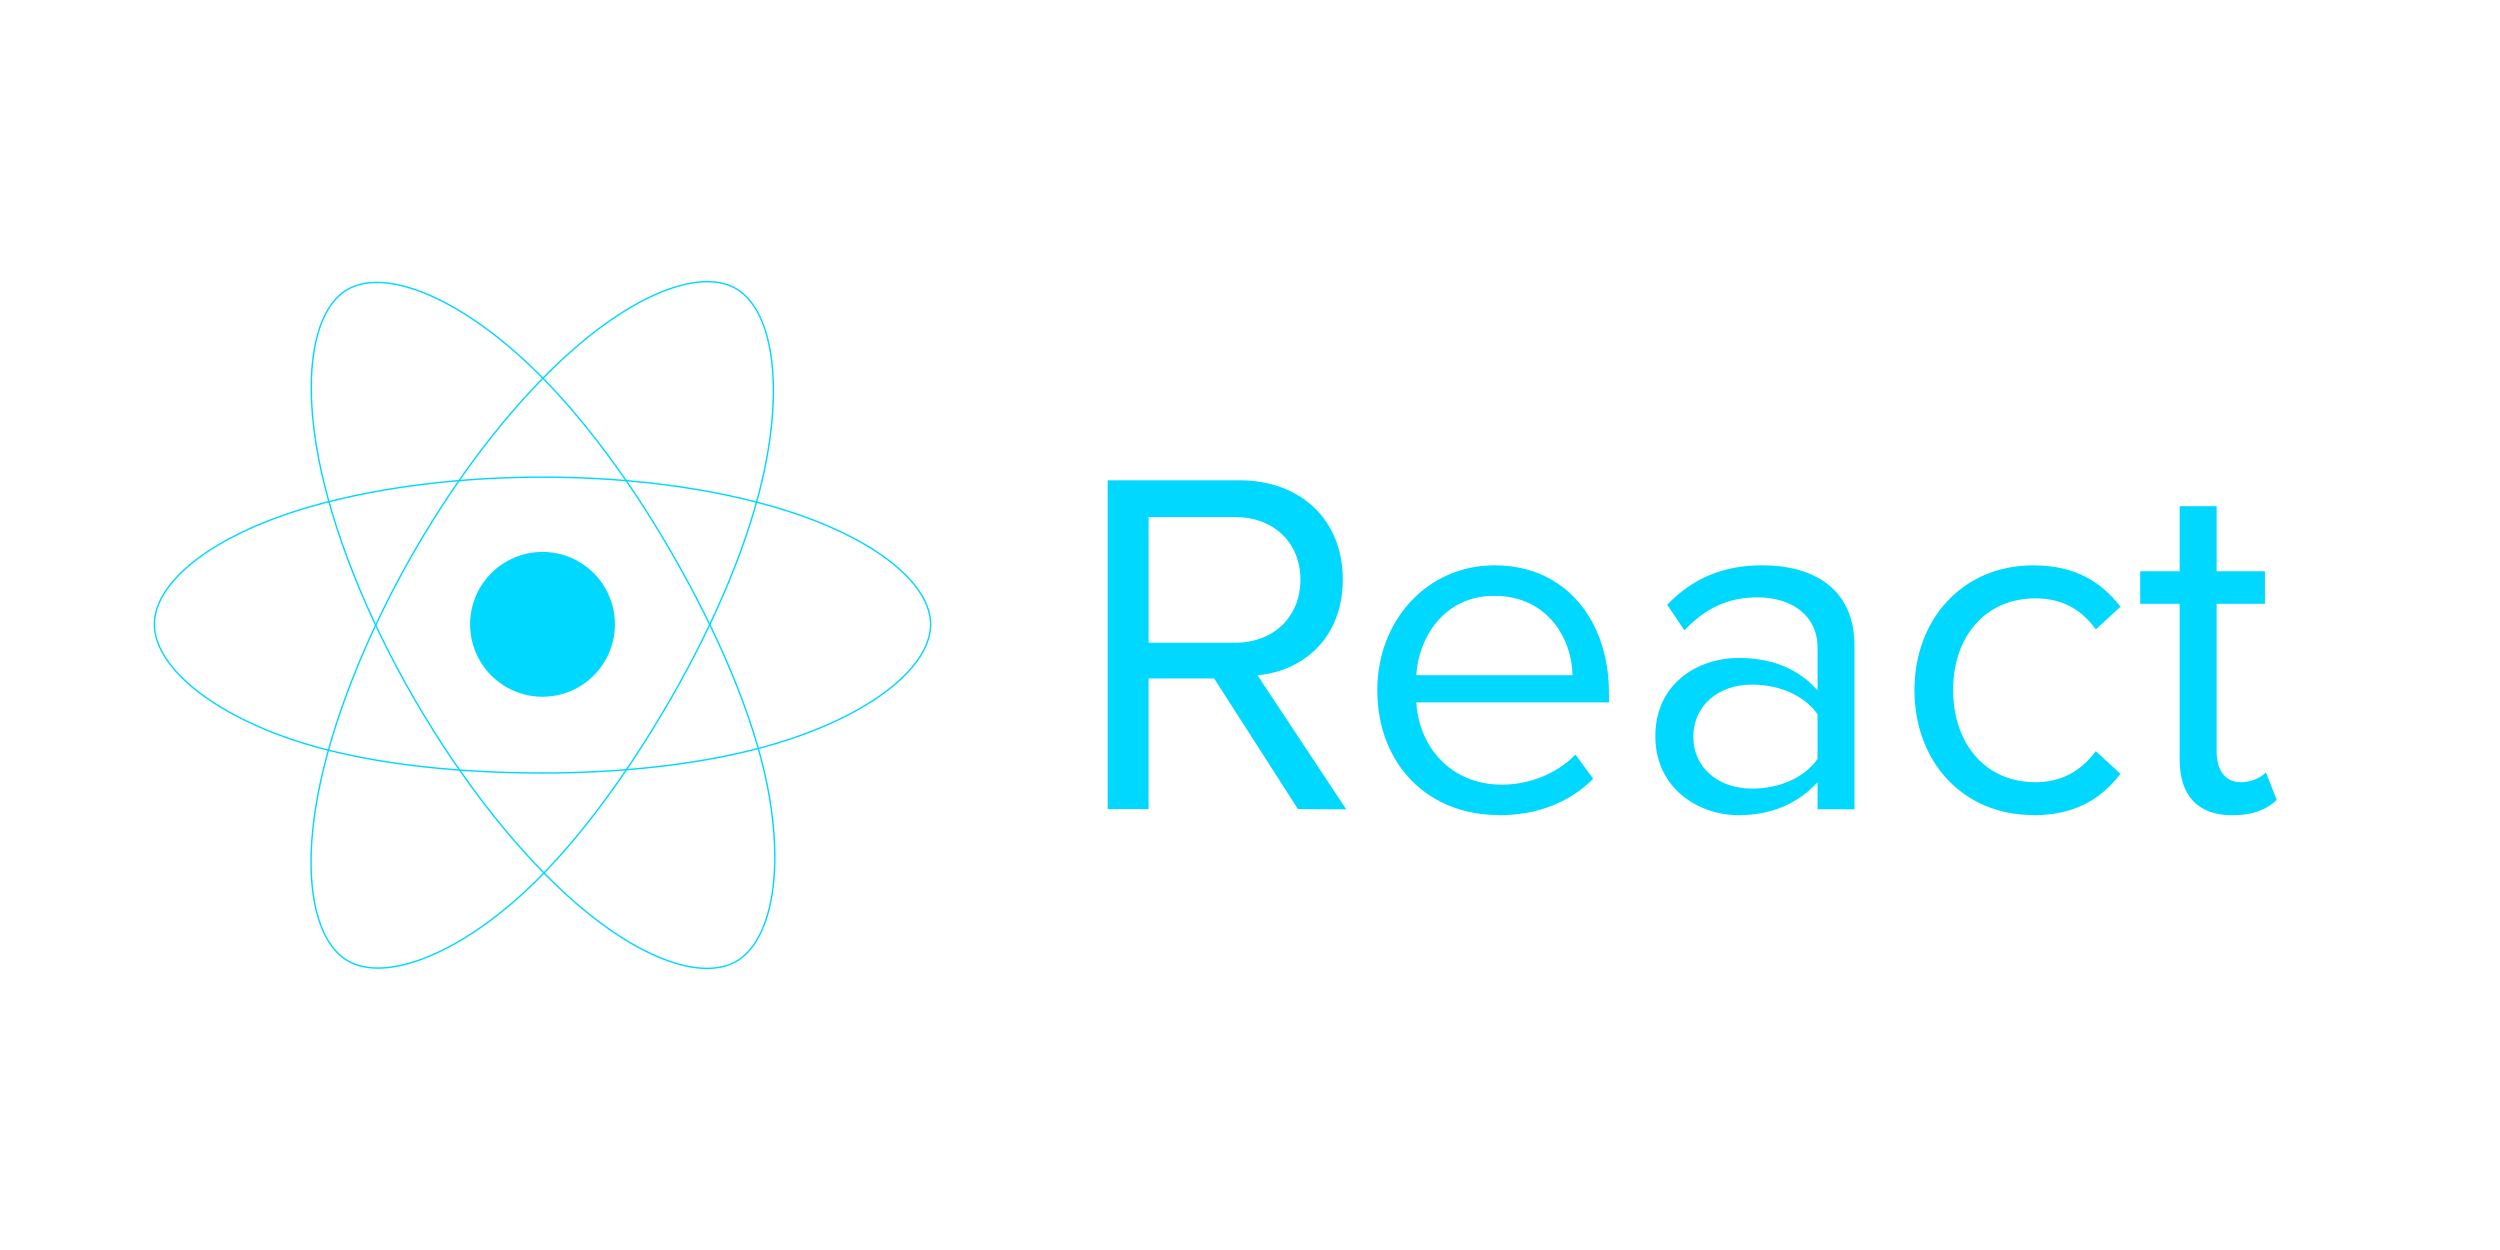
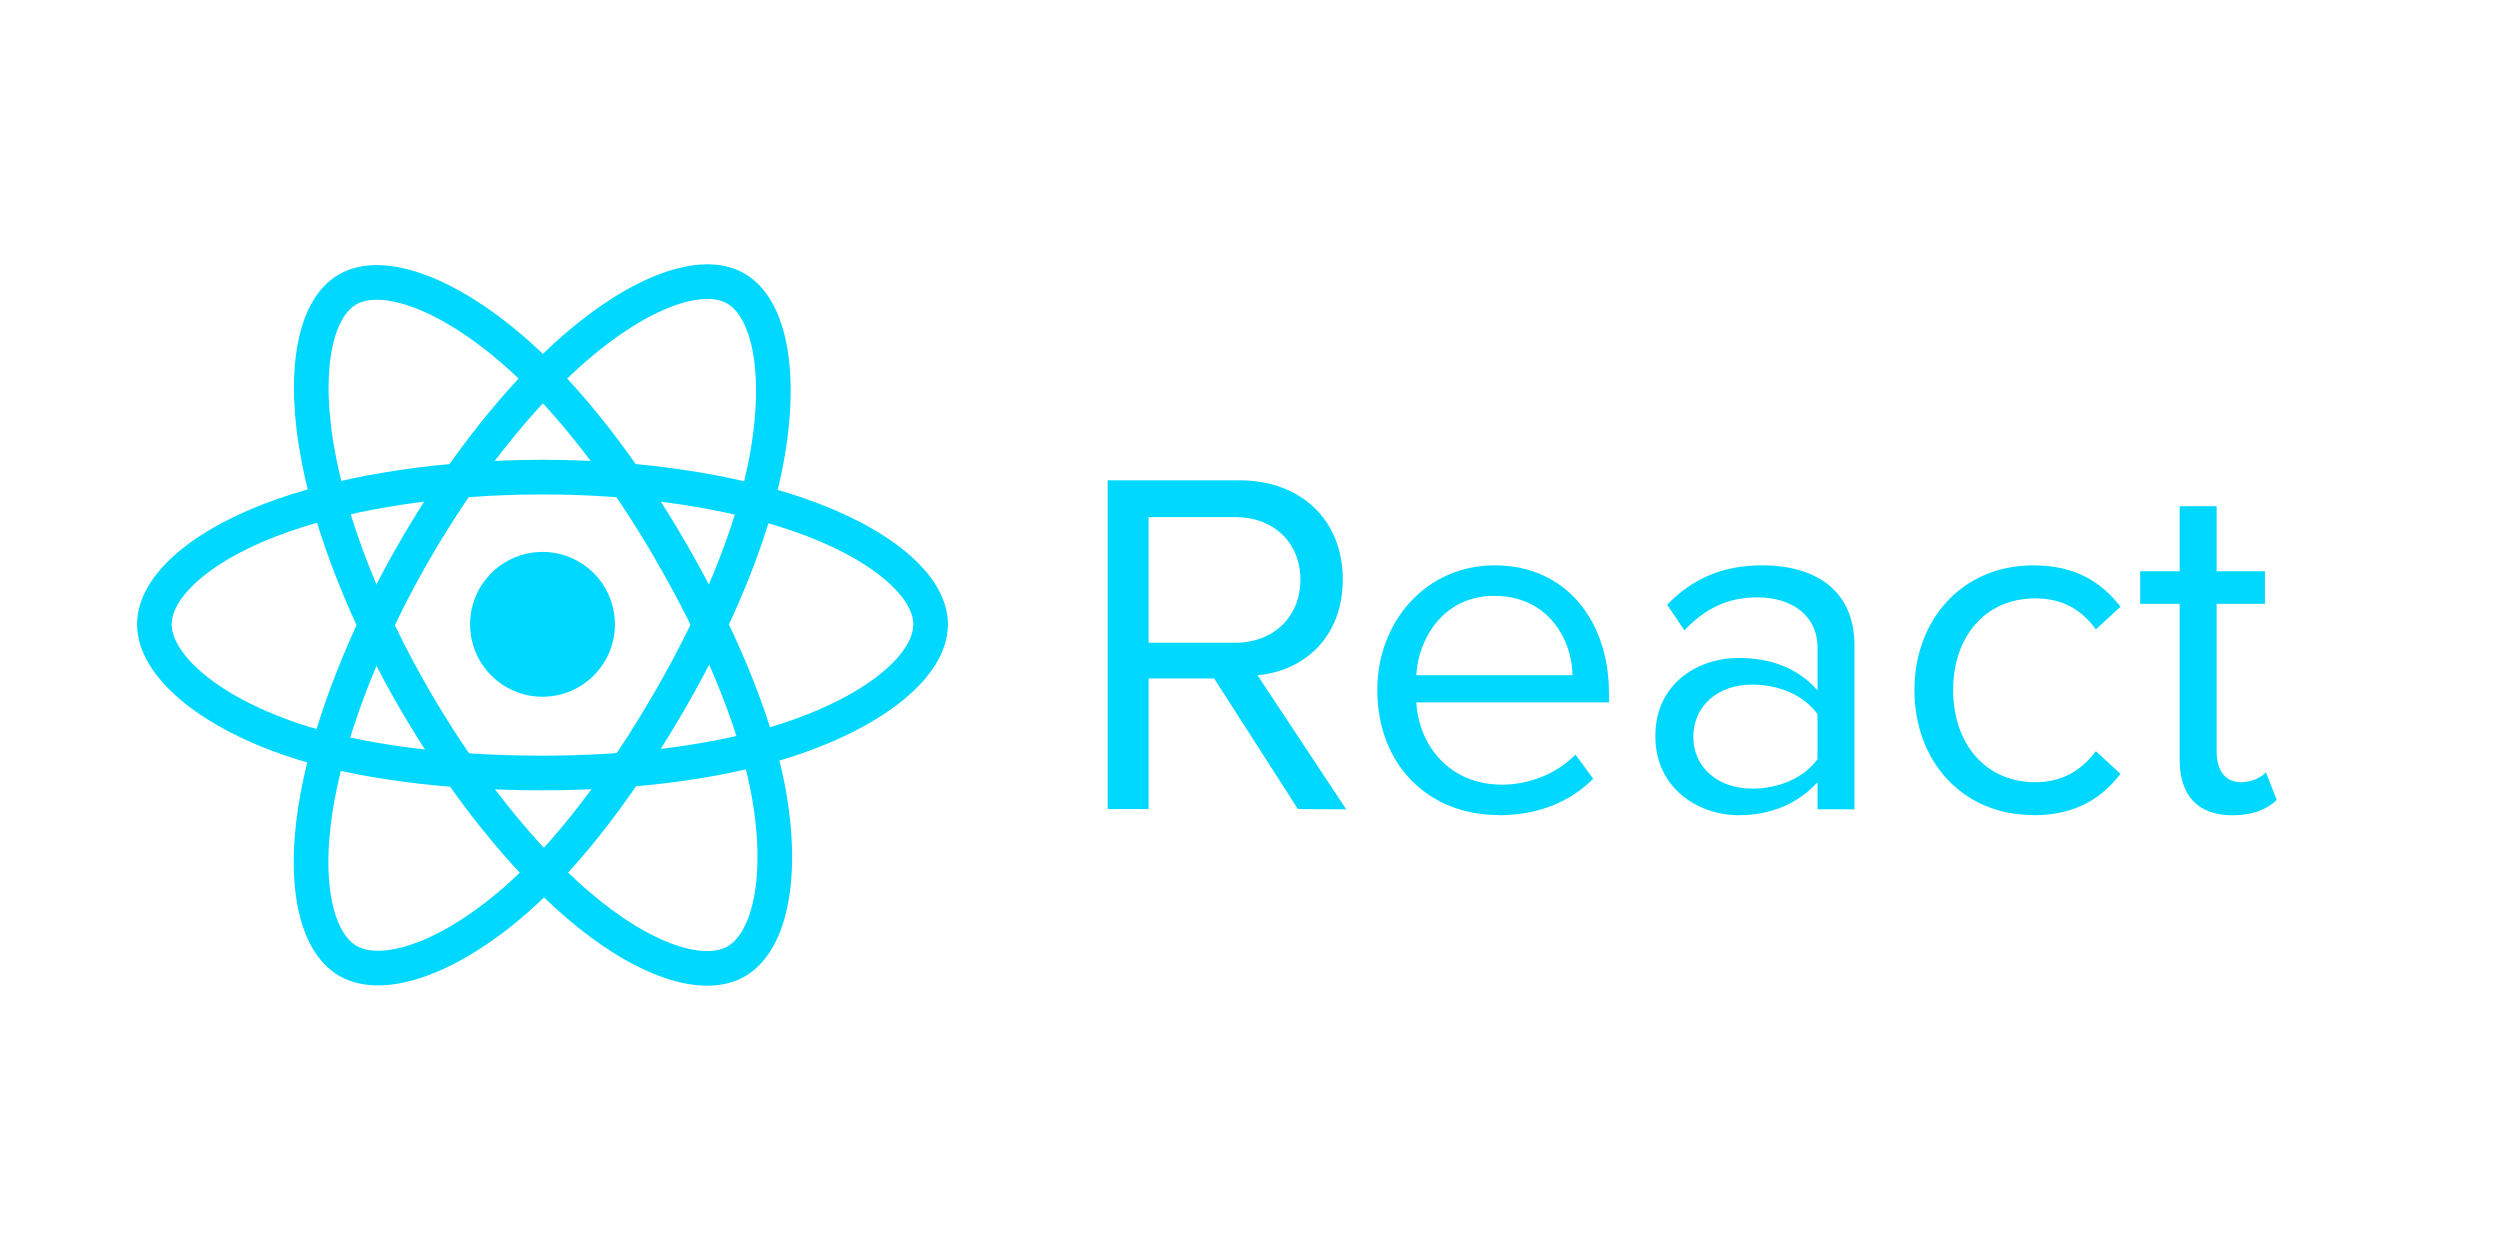
<svg xmlns="http://www.w3.org/2000/svg" width="120" height="60" fill-rule="evenodd">
  <g transform="matrix(.06928 0 0 .06928 7.367398 13.50533)" fill="none">
    <circle r="50.167" cy="237.628" cx="269.529" fill="#00d8ff" />
-     <g stroke="#00d8ff" strokeWidth="24">
+     <g stroke="#00d8ff" stroke-width="24">
      <path d="M269.53 135.628c67.356 0 129.928 9.665 177.107 25.907 56.844 19.57 91.794 49.233 91.794 76.093 0 27.99-37.04 59.503-98.083 79.728-46.15 15.29-106.88 23.272-170.818 23.272-65.554 0-127.63-7.492-174.3-23.44-59.046-20.182-94.61-52.103-94.61-79.56 0-26.642 33.37-56.076 89.415-75.616 47.355-16.51 111.472-26.384 179.486-26.384z" />
      <path d="M180.736 186.922c33.65-58.348 73.28-107.724 110.92-140.48C337.006 6.976 380.163-8.48 403.43 4.937c24.248 13.983 33.042 61.814 20.067 124.796-9.8 47.618-33.234 104.212-65.176 159.6-32.75 56.788-70.25 106.82-107.377 139.272-46.98 41.068-92.4 55.93-116.185 42.213-23.08-13.3-31.906-56.92-20.834-115.233 9.355-49.27 32.832-109.745 66.8-168.664z" />
      <path d="M180.82 289.482C147.075 231.2 124.1 172.195 114.51 123.227c-11.544-59-3.382-104.11 19.864-117.566 24.224-14.024 70.055 2.244 118.14 44.94 36.356 32.28 73.688 80.837 105.723 136.173 32.844 56.733 57.46 114.21 67.036 162.582 12.117 61.213 2.31 107.984-21.453 121.74-23.057 13.348-65.25-.784-110.24-39.5-38.013-32.71-78.682-83.253-112.76-142.115z" />
    </g>
  </g>
  <path d="M64.62 38.848l-4.26-6.436c2.153-.19 4.093-1.75 4.093-4.6 0-2.9-2.058-4.756-4.945-4.756h-6.34v15.78h1.964v-6.27h3.147l4.022 6.27zm-5.347-7.997h-4.14v-6.033h4.14c1.87 0 3.147 1.23 3.147 3.005s-1.278 3.03-3.147 3.03zm12.658 8.28c1.87 0 3.407-.615 4.543-1.75l-.852-1.16c-.9.923-2.224 1.443-3.525 1.443-2.46 0-3.975-1.798-4.117-3.95h9.25v-.45c0-3.43-2.035-6.128-5.49-6.128-3.265 0-5.63 2.674-5.63 5.986 0 3.573 2.437 6 5.82 6zm3.55-6.72h-7.5c.095-1.75 1.3-3.81 3.738-3.81 2.603 0 3.738 2.106 3.762 3.81zm13.534 6.436v-7.855c0-2.768-2.01-3.857-4.424-3.857-1.87 0-3.336.615-4.566 1.893l.828 1.23c1.017-1.088 2.13-1.585 3.502-1.585 1.656 0 2.887.875 2.887 2.413v2.058c-.923-1.065-2.224-1.562-3.786-1.562-1.94 0-4 1.207-4 3.762 0 2.484 2.058 3.786 4 3.786 1.538 0 2.84-.544 3.786-1.585v1.3zm-4.92-.994c-1.656 0-2.816-1.04-2.816-2.484 0-1.467 1.16-2.508 2.816-2.508 1.254 0 2.46.473 3.147 1.42v2.153c-.686.946-1.893 1.42-3.147 1.42zm13.5 1.278c2.082 0 3.312-.852 4.188-1.987l-1.183-1.088c-.757 1.017-1.727 1.49-2.9 1.49-2.437 0-3.95-1.893-3.95-4.424s1.514-4.4 3.95-4.4c1.183 0 2.153.45 2.9 1.49l1.183-1.088c-.875-1.136-2.106-1.987-4.188-1.987-3.407 0-5.702 2.603-5.702 5.986 0 3.407 2.295 6 5.702 6zm9.56 0c1.04 0 1.68-.308 2.13-.733l-.52-1.325c-.237.26-.7.473-1.207.473-.78 0-1.16-.615-1.16-1.467v-7.098h2.32V27.42h-2.32v-3.123h-1.775v3.123h-1.893v1.562h1.893v7.477c0 1.704.852 2.674 2.532 2.674z" fill="#00d8ff" />
</svg>
